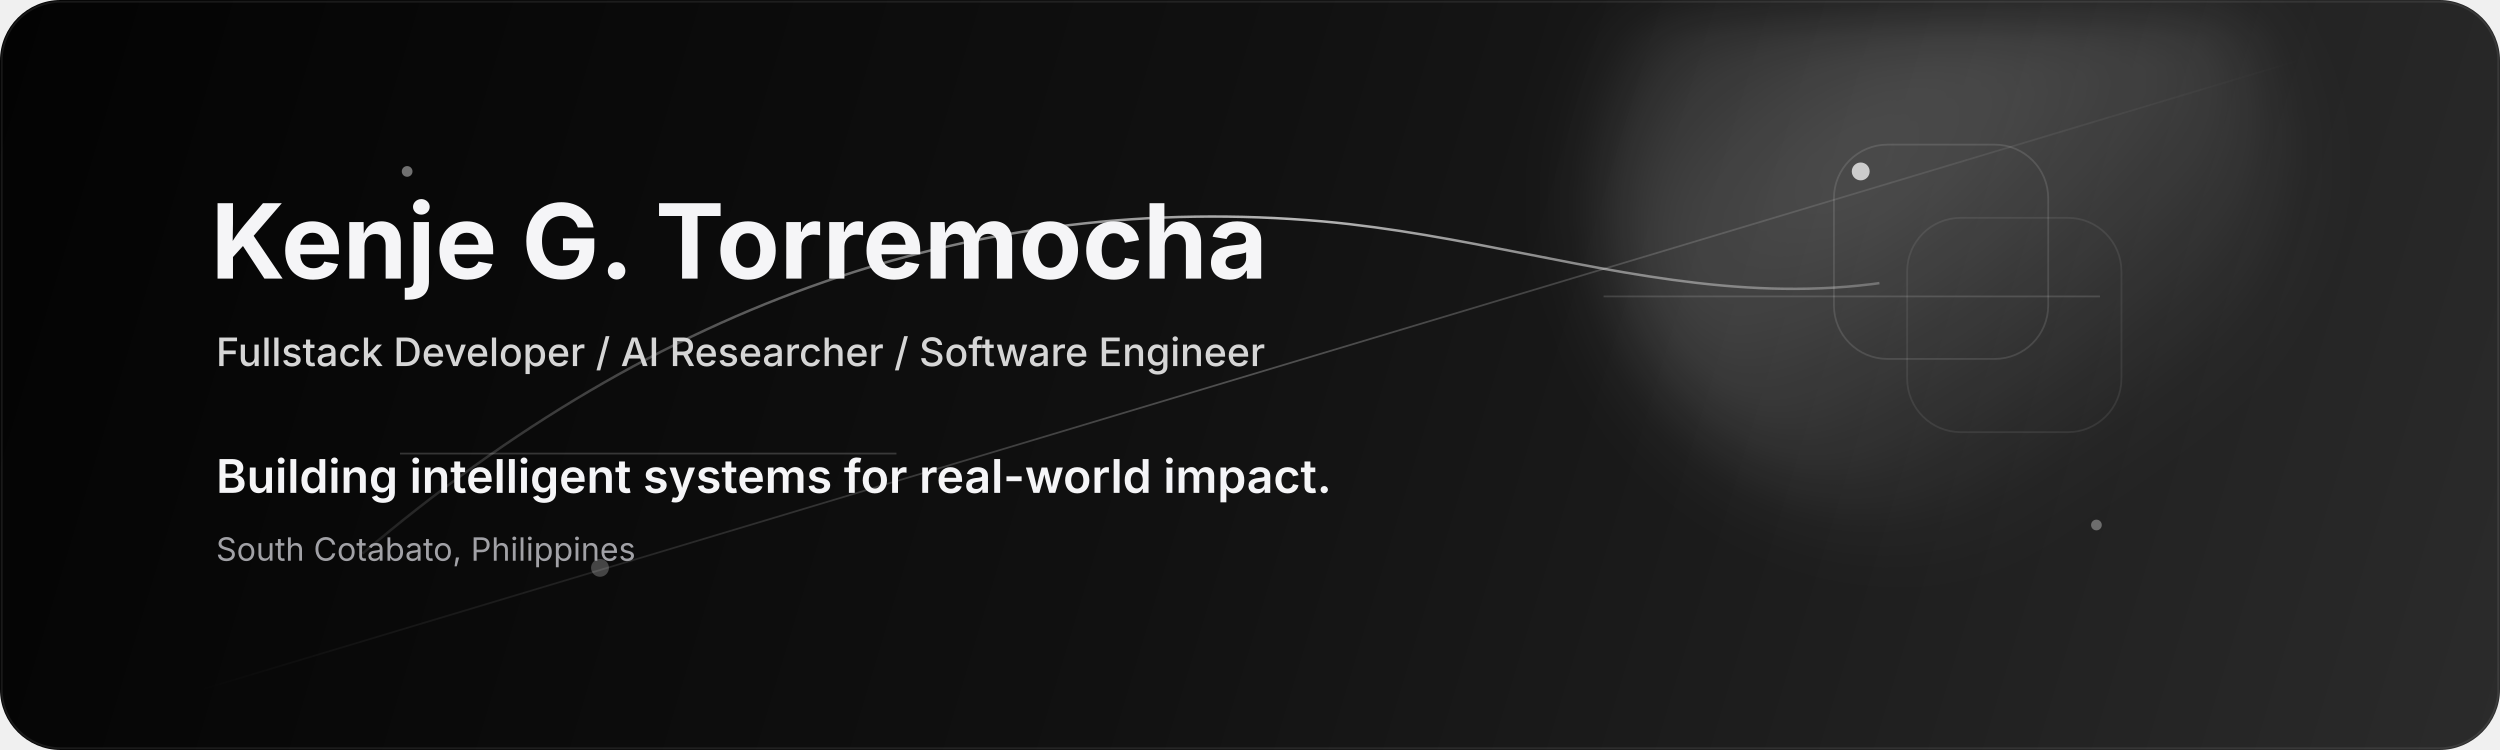
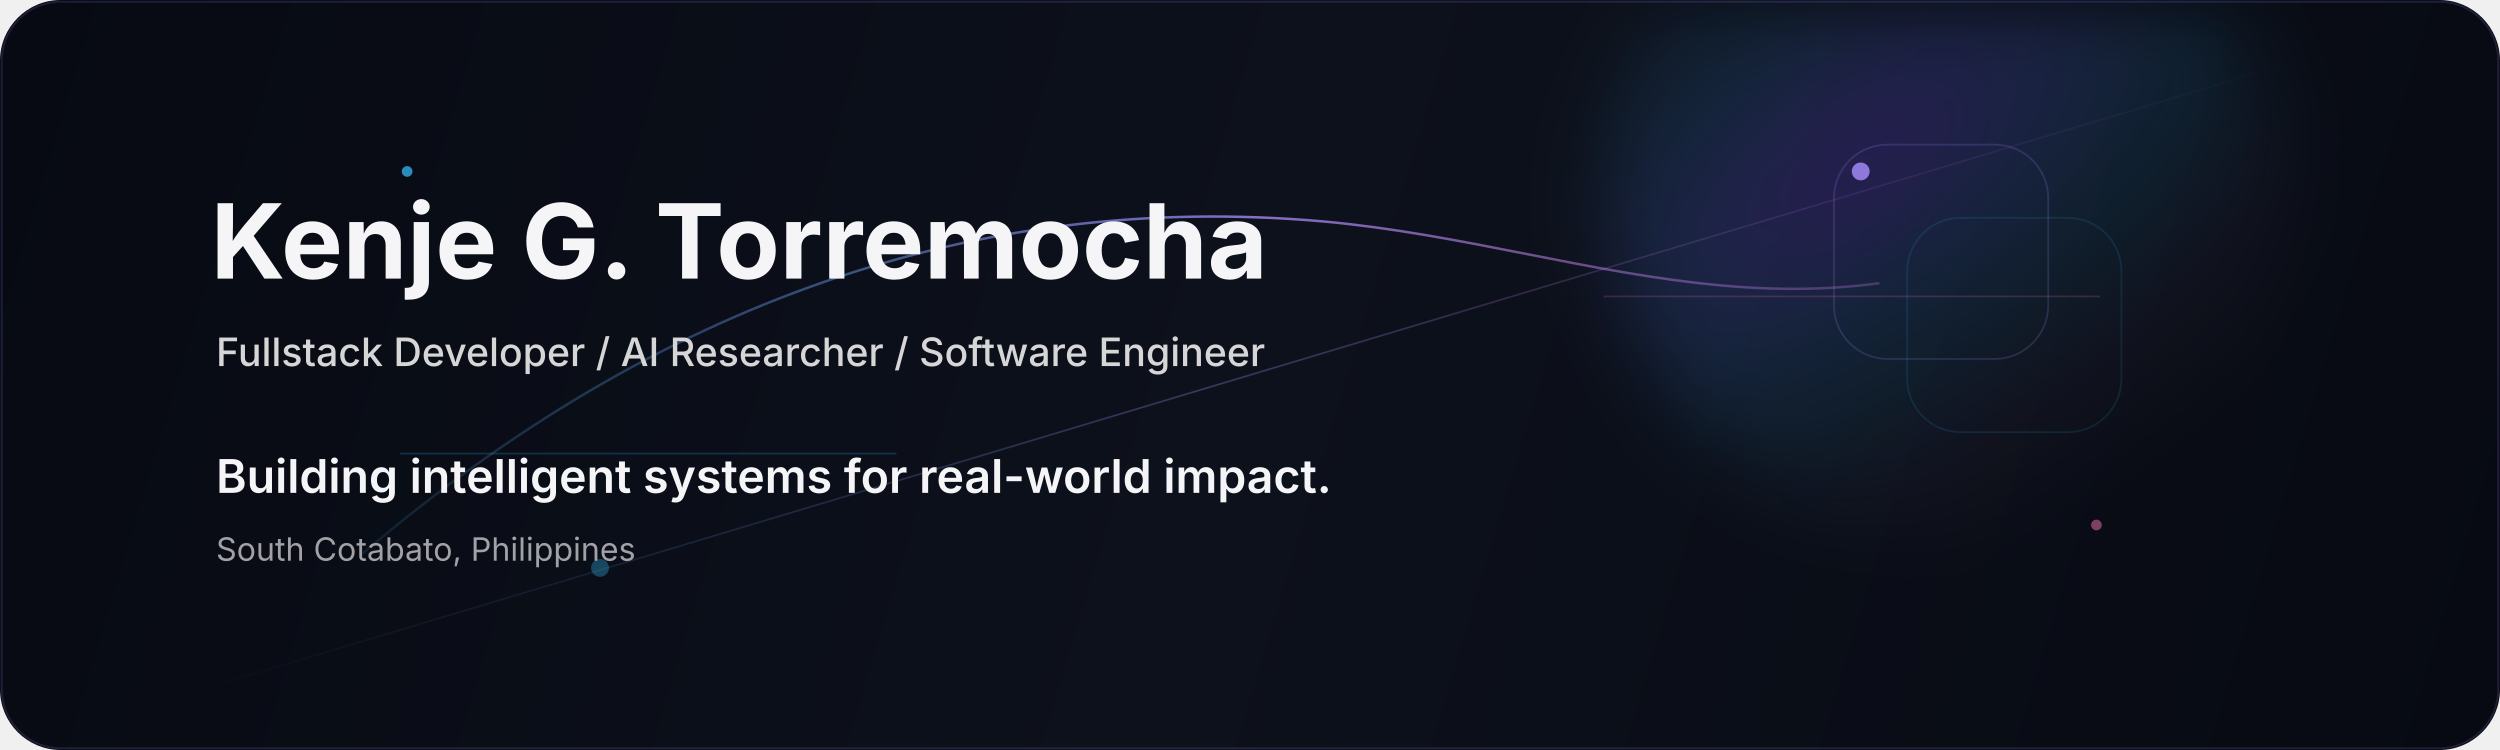
<svg xmlns="http://www.w3.org/2000/svg" width="1400" height="420" viewBox="0 0 1400 420" fill="none">
  <defs>
    <linearGradient id="bg" x1="0" y1="0" x2="1400" y2="420" gradientUnits="userSpaceOnUse">
-       <stop offset="0" stop-color="#030303" />
-       <stop offset="0.48" stop-color="#111111" />
-       <stop offset="1" stop-color="#2B2B2B" />
+       <stop offset="0" stop-color="#070A12" />
+       <stop offset="0.5" stop-color="#0D111C" />
+       <stop offset="1" stop-color="#070A12" />
    </linearGradient>
    <linearGradient id="line" x1="190" y1="78" x2="1210" y2="342" gradientUnits="userSpaceOnUse">
-       <stop offset="0" stop-color="#FFFFFF" stop-opacity="0" />
-       <stop offset="0.5" stop-color="#FFFFFF" stop-opacity="0.7" />
-       <stop offset="1" stop-color="#FFFFFF" stop-opacity="0" />
+       <stop offset="0" stop-color="#38BDF8" stop-opacity="0" />
+       <stop offset="0.48" stop-color="#A78BFA" stop-opacity="0.78" />
+       <stop offset="1" stop-color="#F472B6" stop-opacity="0" />
    </linearGradient>
    <radialGradient id="glow" cx="0" cy="0" r="1" gradientUnits="userSpaceOnUse" gradientTransform="translate(1040 92) rotate(146.5) scale(520 220)">
-       <stop stop-color="#FFFFFF" stop-opacity="0.22" />
-       <stop offset="1" stop-color="#FFFFFF" stop-opacity="0" />
+       <stop stop-color="#7C3AED" stop-opacity="0.28" />
+       <stop offset="0.48" stop-color="#38BDF8" stop-opacity="0.1" />
+       <stop offset="1" stop-color="#F472B6" stop-opacity="0" />
    </radialGradient>
    <filter id="soft" x="-80" y="-80" width="1560" height="580" filterUnits="userSpaceOnUse" color-interpolation-filters="sRGB">
      <feGaussianBlur stdDeviation="22" />
    </filter>
    <style>
      @keyframes drift {
        0%, 100% { transform: translate3d(0, 0, 0); opacity: .5; }
        50% { transform: translate3d(18px, -10px, 0); opacity: .9; }
      }
      @keyframes draw {
        from { stroke-dashoffset: 900; }
        to { stroke-dashoffset: 0; }
      }
      @keyframes fadeUp {
        from { opacity: 0; transform: translateY(14px); }
        to { opacity: 1; transform: translateY(0); }
      }
      .drift { animation: drift 9s ease-in-out infinite; transform-origin: center; }
      .draw { stroke-dasharray: 900; animation: draw 3.4s ease-out both; }
      .fade-1 { animation: fadeUp 900ms ease-out both; }
      .fade-2 { animation: fadeUp 900ms ease-out 160ms both; }
      .fade-3 { animation: fadeUp 900ms ease-out 320ms both; }
      @media (prefers-reduced-motion: reduce) {
        .drift, .draw, .fade-1, .fade-2, .fade-3 { animation: none; }
      }
    </style>
  </defs>
  <rect width="1400" height="420" rx="34" fill="url(#bg)" />
-   <rect x="1" y="1" width="1398" height="418" rx="33" stroke="#FFFFFF" stroke-opacity="0.08" />
+   <rect x="1" y="1" width="1398" height="418" rx="33" stroke="#A78BFA" stroke-opacity="0.16" />
  <path d="M0 420L1400 0" stroke="url(#line)" stroke-opacity="0.38" />
  <path class="draw" d="M203 310C369 169 548 107 741 124C896 138 1029 213 1198 102" stroke="url(#line)" stroke-width="1.4" />
  <circle class="drift" cx="1088" cy="108" r="190" fill="url(#glow)" filter="url(#soft)" />
-   <circle cx="228" cy="96" r="3" fill="#FFFFFF" fill-opacity="0.42" />
-   <circle cx="1174" cy="294" r="3" fill="#FFFFFF" fill-opacity="0.34" />
-   <circle cx="1042" cy="96" r="5" fill="#FFFFFF" fill-opacity="0.72" />
-   <circle cx="336" cy="318" r="5" fill="#FFFFFF" fill-opacity="0.24" />
-   <rect x="1027" y="81" width="120" height="120" rx="30" stroke="#FFFFFF" stroke-opacity="0.12" />
-   <rect x="1068" y="122" width="120" height="120" rx="30" stroke="#FFFFFF" stroke-opacity="0.08" />
-   <path d="M224 254H502" stroke="#FFFFFF" stroke-opacity="0.18" />
-   <path d="M898 166H1176" stroke="#FFFFFF" stroke-opacity="0.14" />
+   <circle cx="228" cy="96" r="3" fill="#38BDF8" fill-opacity="0.72" />
+   <circle cx="1174" cy="294" r="3" fill="#F472B6" fill-opacity="0.5" />
+   <circle cx="1042" cy="96" r="5" fill="#A78BFA" fill-opacity="0.82" />
+   <circle cx="336" cy="318" r="5" fill="#38BDF8" fill-opacity="0.32" />
+   <rect x="1027" y="81" width="120" height="120" rx="30" stroke="#A78BFA" stroke-opacity="0.18" />
+   <rect x="1068" y="122" width="120" height="120" rx="30" stroke="#38BDF8" stroke-opacity="0.12" />
+   <path d="M224 254H502" stroke="#38BDF8" stroke-opacity="0.2" />
+   <path d="M898 166H1176" stroke="#F472B6" stroke-opacity="0.18" />
  <g class="fade-1">
    <text x="118" y="156" fill="#F5F5F7" font-family="Inter, SF Pro Display, Segoe UI, Arial, sans-serif" font-size="58" font-weight="700" letter-spacing="0">
      Kenje G. Torremocha
    </text>
  </g>
  <g class="fade-2">
    <text x="121" y="205" fill="#D6D6D6" font-family="Inter, SF Pro Text, Segoe UI, Arial, sans-serif" font-size="22" font-weight="500" letter-spacing="0">
      Fullstack Developer / AI Researcher / Software Engineer
    </text>
  </g>
  <g class="fade-3">
    <text x="121" y="276" fill="#F5F5F7" font-family="Inter, SF Pro Text, Segoe UI, Arial, sans-serif" font-size="26" font-weight="600" letter-spacing="0">
      Building intelligent systems for real-world impact.
    </text>
    <text x="121" y="314" fill="#A1A1A6" font-family="Inter, SF Pro Text, Segoe UI, Arial, sans-serif" font-size="18" font-weight="400" letter-spacing="0">
      South Cotabato, Philippines
    </text>
  </g>
</svg>
